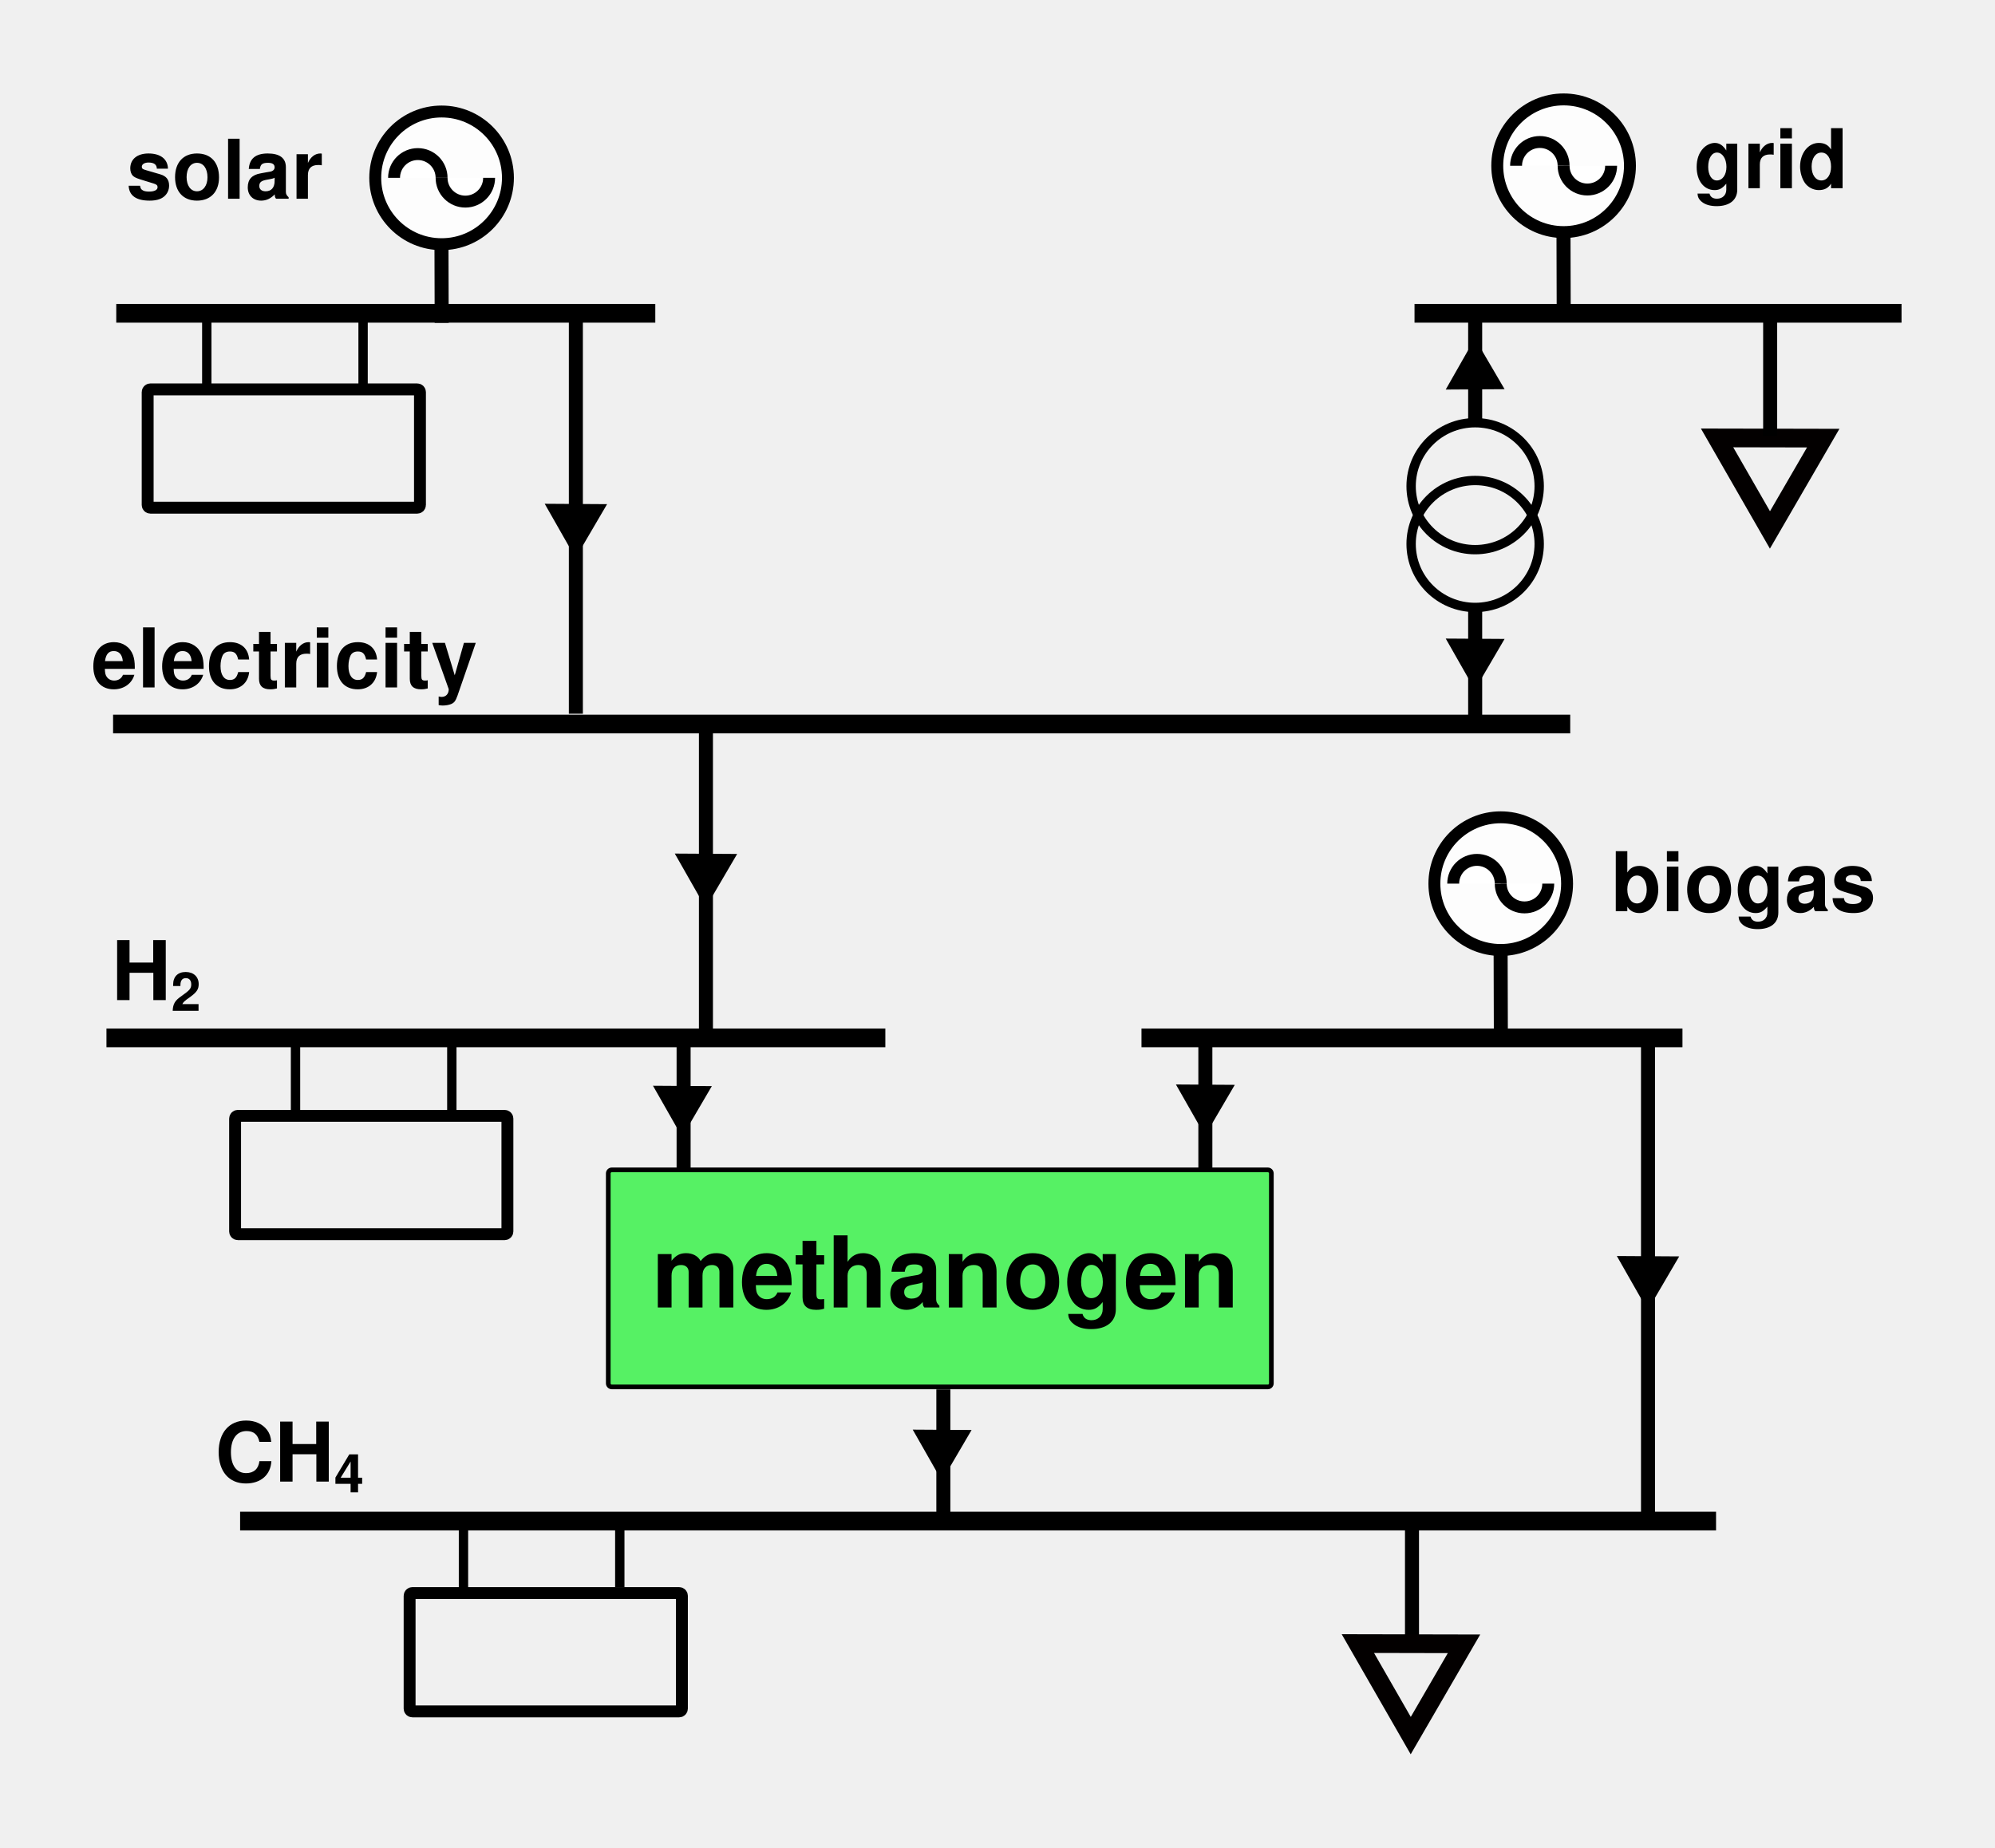
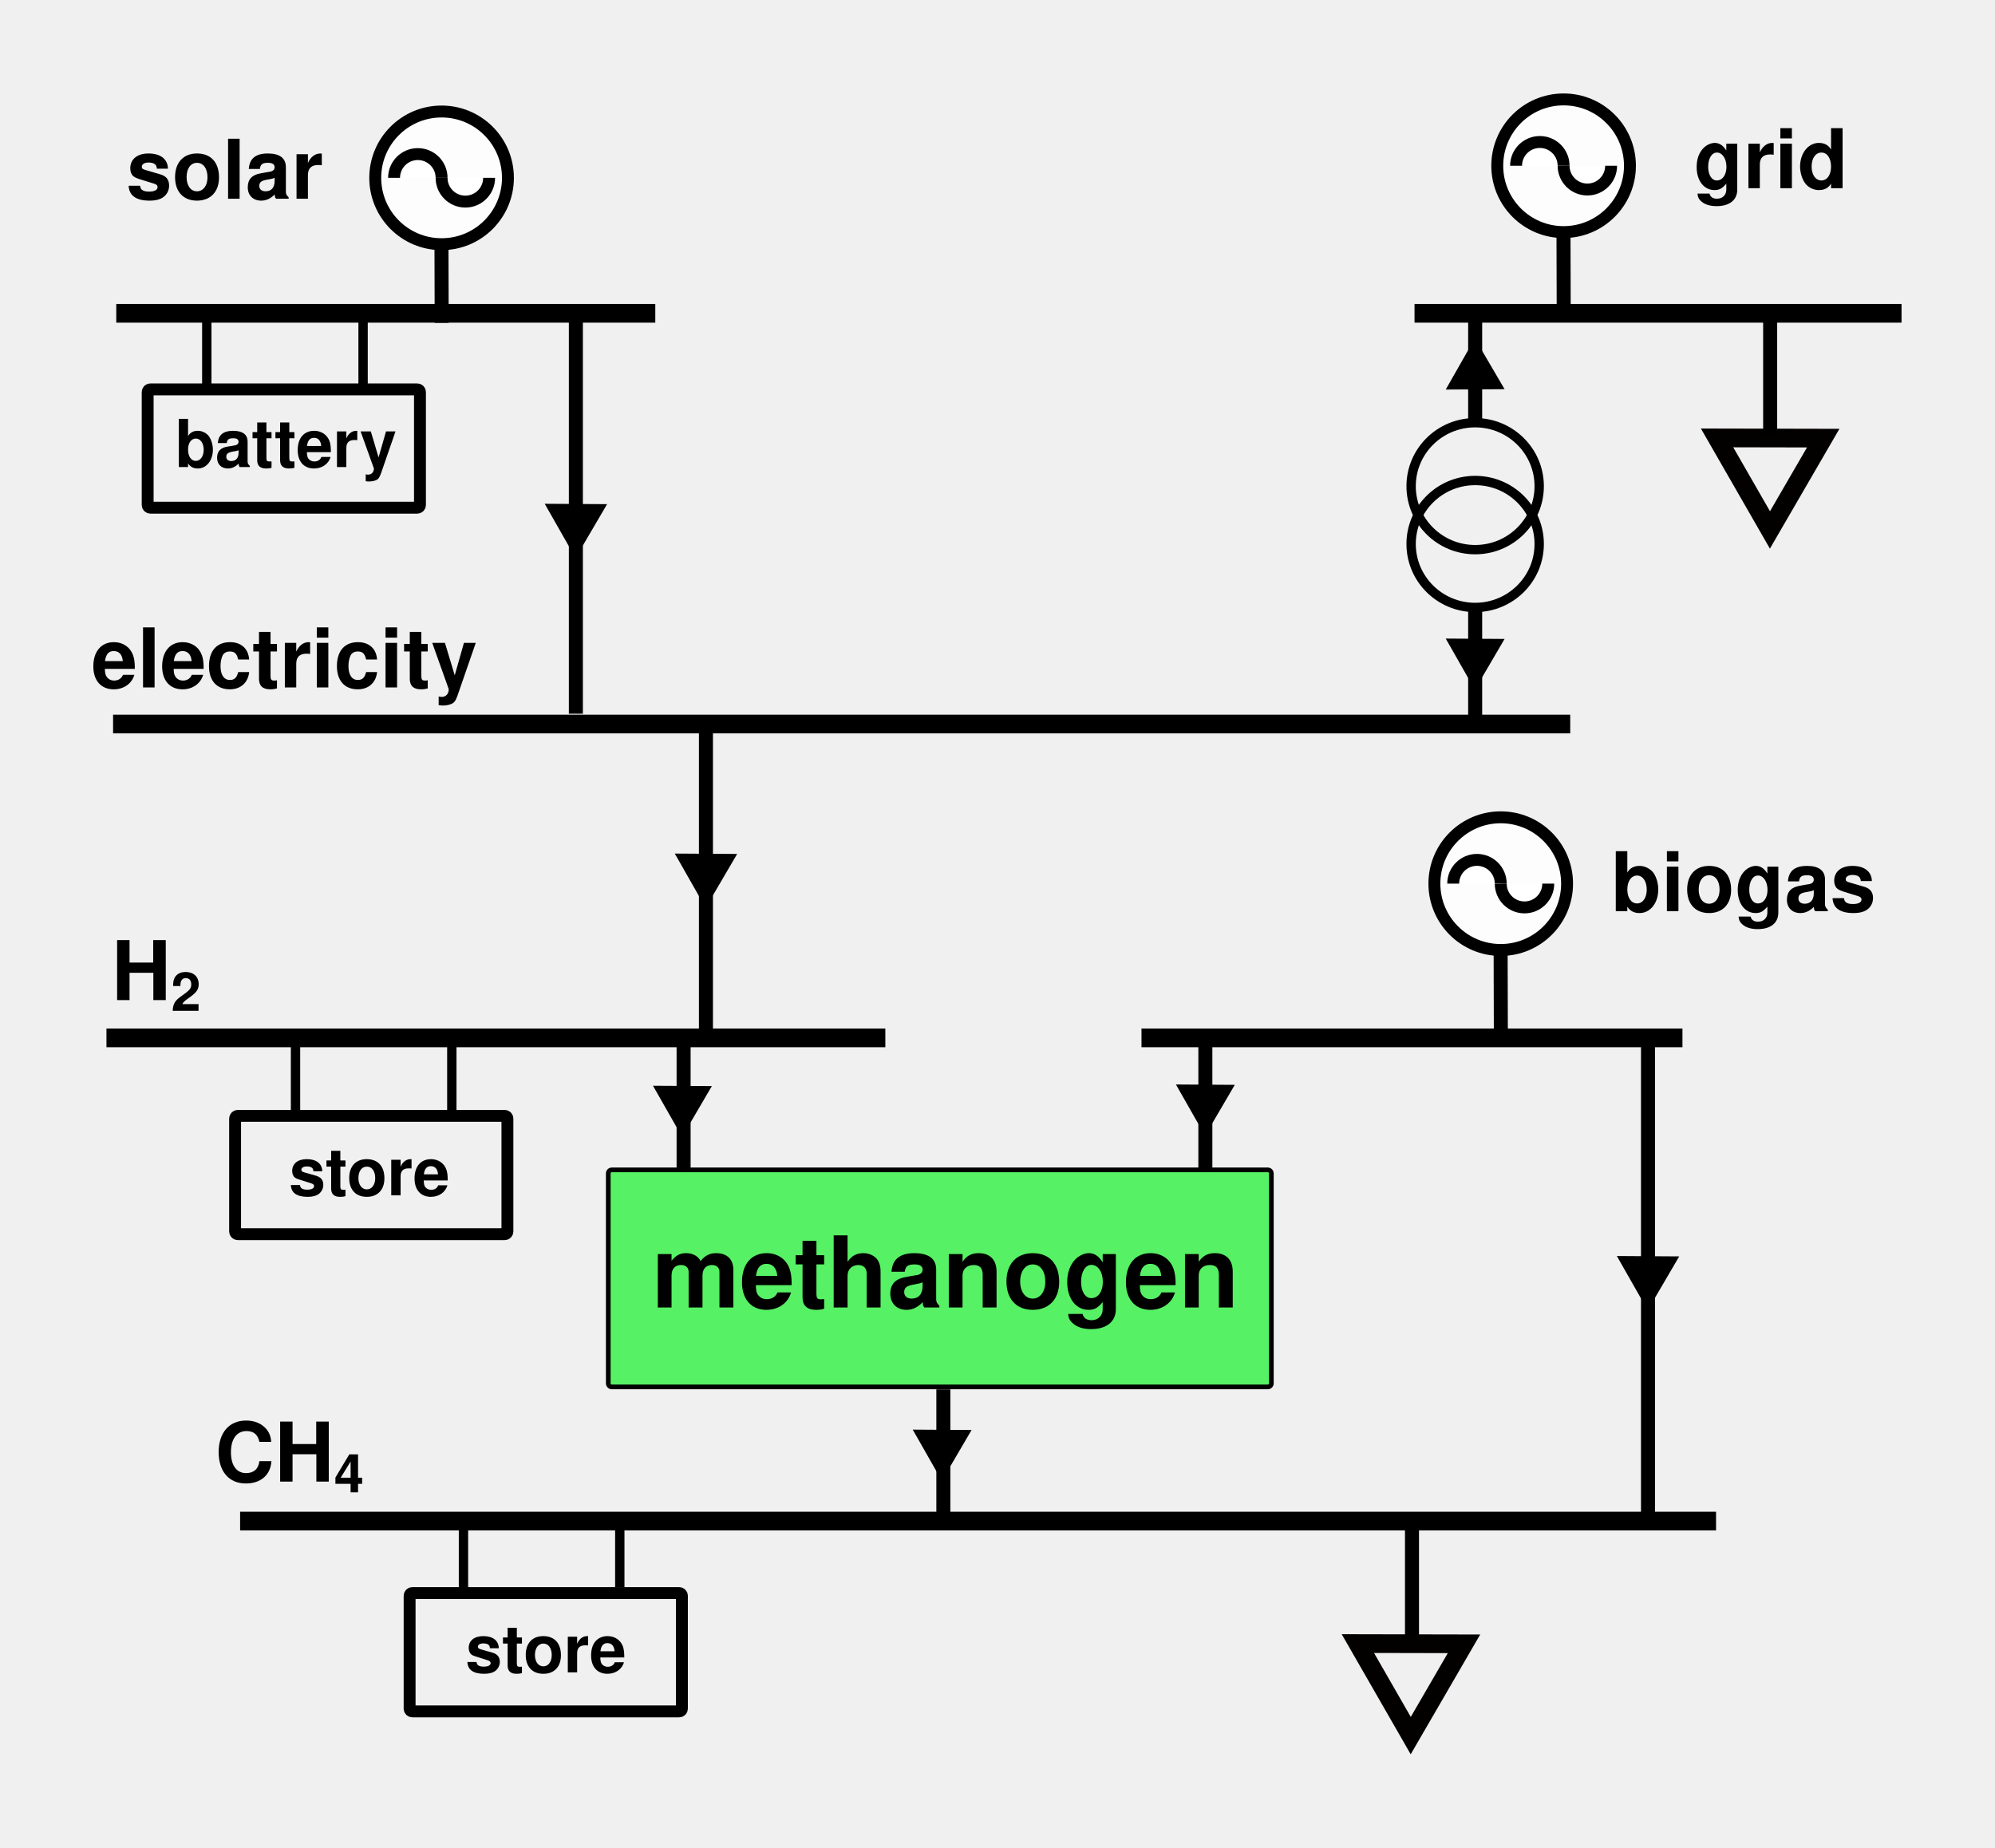
<svg xmlns="http://www.w3.org/2000/svg" xmlns:xlink="http://www.w3.org/1999/xlink" width="213.448mm" height="197.712mm" viewBox="0 0 213.448 197.712" version="1.1" id="svg5">
  <defs id="defs2">
    <rect x="581.026" y="382.034" width="205.068" height="62.28" id="rect8242" />
    <linearGradient id="linearGradient1225">
      <stop style="stop-color:#000000;stop-opacity:1;" offset="0" id="stop1221" />
      <stop style="stop-color:#000000;stop-opacity:0;" offset="1" id="stop1223" />
    </linearGradient>
    <marker style="overflow:visible" id="Scissors" refX="0" refY="0" orient="auto">
      <path style="fill:context-stroke" d="M 9.09,-3.606 C 8.12,-4.777 6.37,-4.736 5.062,-4.233 l -8.212,3.078 c -2.388,-1.307 -4.748,-0.933 -4.748,-1.569 0,-0.497 0.457,-0.388 0.388,-1.683 -0.066,-1.243 -1.364,-2.163 -2.59,-2.082 -1.227,-0.007 -2.499,0.933 -2.51,2.23 -0.091,1.306 1.007,2.52 2.307,2.605 1.522,0.227 4.218,-0.696 5.483,1.571 -0.942,1.738 -2.614,1.743 -4.126,1.656 -1.255,-0.072 -2.762,0.287 -3.361,1.521 -0.578,1.182 -0.011,2.865 1.317,3.226 1.34,0.492 3.181,-0.13 3.499,-1.671 0.246,-1.188 -0.595,-1.746 -0.273,-2.177 0.244,-0.325 1.791,-0.137 4.547,-1.375 L 5.676,4.233 C 6.8,4.547 8.173,4.536 9.168,3.431 l -9.22,-3.485 z m -18.308,-1.901 c 1.295,0.723 1.189,2.684 -0.156,3.063 -1.217,0.424 -2.771,-0.759 -2.383,-2.077 0.227,-1.082 1.653,-1.481 2.54,-0.986 z m 0.056,8.017 c 1.351,0.499 1.121,2.784 -0.252,3.092 -0.911,0.316 -2.214,-0.139 -2.306,-1.212 -0.178,-1.305 1.356,-2.484 2.558,-1.879 z" id="schere" />
    </marker>
    <marker style="overflow:visible" id="TriangleOutM" refX="0" refY="0" orient="auto">
      <path transform="scale(0.4)" style="fill:context-stroke;fill-rule:evenodd;stroke:context-stroke;stroke-width:1pt" d="M 5.77,0 -2.88,5 V -5 Z" id="path24767" />
    </marker>
    <marker style="overflow:visible" id="DiamondSstart" refX="0" refY="0" orient="auto">
      <path transform="matrix(0.2,0,0,0.2,1.2,0)" style="fill:context-stroke;fill-rule:evenodd;stroke:context-stroke;stroke-width:1pt" d="M 0,-7.071 -7.071,0 0,7.071 7.071,0 Z" id="path24716" />
    </marker>
    <marker style="overflow:visible" id="Club" refX="0" refY="0" orient="auto">
      <path transform="scale(0.6)" style="fill:context-stroke;fill-rule:evenodd;stroke:context-stroke;stroke-width:0.746pt" d="m -1.597,-7.098 c -1.889,0 -3.426,1.537 -3.426,3.426 0,0.657 0.238,1.227 0.559,1.748 -0.039,0.032 -0.08,0.058 -0.117,0.093 -0.622,-0.855 -1.589,-1.445 -2.727,-1.445 -1.889,-1e-7 -3.426,1.537 -3.426,3.426 0,1.889 1.537,3.426 3.426,3.426 0.993,0 1.869,-0.442 2.494,-1.119 -0.125,0.355 -0.21,0.721 -0.21,1.119 0,1.889 1.537,3.426 3.426,3.426 1.889,0 3.426,-1.537 3.426,-3.426 0,-0.793 -0.316,-1.494 -0.769,-2.074 C 2.415,1.766 3.772,2.297 4.766,3.834 4.028,3.096 3.554,1.753 3.554,-0.059 l -0.629,-0.047 0.583,-0.023 c 0,-1.812 0.451,-3.154 1.189,-3.893 -0.959,1.482 -2.257,2.026 -3.566,2.308 0.404,-0.562 0.699,-1.213 0.699,-1.958 0,-1.889 -1.537,-3.426 -3.426,-3.426 z" id="path24851" />
    </marker>
    <marker style="overflow:visible" id="EmptyTriangleInL" refX="0" refY="0" orient="auto">
      <path transform="matrix(-0.8,0,0,-0.8,4.8,0)" style="fill:context-fill;fill-rule:evenodd;stroke:context-stroke;stroke-width:1pt" d="M 5.77,0 -2.88,5 V -5 Z" id="path24773" />
    </marker>
    <marker style="overflow:visible" id="Arrow2Lstart" refX="0" refY="0" orient="auto">
      <path transform="matrix(1.1,0,0,1.1,1.1,0)" d="M 8.719,4.034 -2.207,0.016 8.719,-4.002 c -1.745,2.372 -1.735,5.617 -6e-7,8.035 z" style="fill:context-stroke;fill-rule:evenodd;stroke:context-stroke;stroke-width:0.625;stroke-linejoin:round" id="path24640" />
    </marker>
    <marker style="overflow:visible" id="marker25008" refX="0" refY="0" orient="auto">
      <path transform="matrix(-0.8,0,0,-0.8,-10,0)" style="fill:context-stroke;fill-rule:evenodd;stroke:context-stroke;stroke-width:1pt" d="M 0,0 5,-5 -12.5,0 5,5 Z" id="path25006" />
    </marker>
    <marker style="overflow:visible" id="marker24994" refX="0" refY="0" orient="auto">
      <path transform="matrix(-0.8,0,0,-0.8,-10,0)" style="fill:context-stroke;fill-rule:evenodd;stroke:context-stroke;stroke-width:1pt" d="M 0,0 5,-5 -12.5,0 5,5 Z" id="path24992" />
    </marker>
    <marker style="overflow:visible" id="marker24988" refX="0" refY="0" orient="auto">
      <path transform="matrix(-0.8,0,0,-0.8,-10,0)" style="fill:context-stroke;fill-rule:evenodd;stroke:context-stroke;stroke-width:1pt" d="M 0,0 5,-5 -12.5,0 5,5 Z" id="path24986" />
    </marker>
    <marker id="ExperimentalArrow" refX="5" refY="3" orient="auto-start-reverse">
      <path style="fill:context-stroke" d="M 10,3 0,6 V 0 Z" id="path24875" />
    </marker>
    <marker style="overflow:visible" id="Arrow1Lend" refX="0" refY="0" orient="auto">
      <path transform="matrix(-0.8,0,0,-0.8,-10,0)" style="fill:context-stroke;fill-rule:evenodd;stroke:context-stroke;stroke-width:1pt" d="M 0,0 5,-5 -12.5,0 5,5 Z" id="path24625" />
    </marker>
    <linearGradient id="linearGradient852">
      <stop style="stop-color:#000000;stop-opacity:1;" offset="0" id="stop848" />
      <stop style="stop-color:#000000;stop-opacity:0;" offset="1" id="stop850" />
    </linearGradient>
    <radialGradient xlink:href="#linearGradient1225" id="radialGradient1229" cx="146.182" cy="163.946" fx="146.182" fy="163.946" r="35.692" gradientTransform="matrix(1,0,0,0.4811333,-30.24178,95.22093)" gradientUnits="userSpaceOnUse" />
    <marker style="overflow:visible" id="TriangleOutM-8" refX="0" refY="0" orient="auto">
      <path transform="scale(0.4)" style="fill:context-stroke;fill-rule:evenodd;stroke:context-stroke;stroke-width:1pt" d="M 5.77,0 -2.88,5 V -5 Z" id="path24767-3" />
    </marker>
    <marker style="overflow:visible" id="TriangleOutM-3" refX="0" refY="0" orient="auto">
      <path transform="scale(0.4)" style="fill:context-stroke;fill-rule:evenodd;stroke:context-stroke;stroke-width:1pt" d="M 5.77,0 -2.88,5 V -5 Z" id="path24767-8" />
    </marker>
  </defs>
  <path style="fill:none;stroke:#000000;stroke-width:2;stroke-linecap:butt;stroke-linejoin:miter;stroke-miterlimit:4;stroke-dasharray:none;stroke-opacity:1" d="M 12.098,77.471 H 168" id="path3446" />
  <path style="fill:none;stroke:#000000;stroke-width:2;stroke-linecap:butt;stroke-linejoin:miter;stroke-miterlimit:4;stroke-dasharray:none;stroke-opacity:1" d="M 11.39,111.054 H 94.724" id="path3446-6" />
  <path style="fill:none;stroke:#000000;stroke-width:2;stroke-linecap:butt;stroke-linejoin:miter;stroke-miterlimit:4;stroke-dasharray:none;stroke-opacity:1" d="m 122.13,111.054 h 48.571 9.308" id="path3446-6-6" />
  <path style="fill:none;stroke:#000000;stroke-width:2;stroke-linecap:butt;stroke-linejoin:miter;stroke-miterlimit:4;stroke-dasharray:none;stroke-opacity:1" d="m 151.342,33.525 h 52.106" id="path3446-6-6-1" />
  <path style="fill:none;stroke:#000000;stroke-width:2;stroke-linecap:butt;stroke-linejoin:miter;stroke-miterlimit:4;stroke-dasharray:none;stroke-opacity:1" d="M 25.689,162.756 H 183.603" id="path3446-6-6-2" />
  <g id="g3411-7-6" transform="matrix(1.05939,0,0,1.05939,33.44616,19.05325)" style="stroke:#000000;stroke-opacity:1">
    <g id="g5131" transform="matrix(0.6374067,0,0,0.6374067,41.99563,26.97487)">
      <circle style="fill:#ffffff;fill-opacity:0.87;stroke:#000000;stroke-width:1.888;stroke-miterlimit:4;stroke-dasharray:none;stroke-opacity:1" id="path3291-1-8" cx="122.367" cy="69.485" r="10.512" />
      <g id="g3375-5-6" transform="matrix(0.5537021,0,0,0.5537021,49.64693,36.96547)" style="stroke:#000000;stroke-width:3.41;stroke-miterlimit:4;stroke-dasharray:none;stroke-opacity:1">
        <path id="path846-5-7" style="fill:#ffffff;fill-opacity:0.87;stroke:#000000;stroke-width:3.41;stroke-miterlimit:4;stroke-dasharray:none;stroke-opacity:1" d="m 131.333,58.73 c 2.3e-4,3.755 3.045,6.8 6.8,6.8 3.755,5.5e-5 6.8,-3.044 6.8,-6.8" />
        <path id="path2627-8-1" style="fill:#ffffff;fill-opacity:0.87;stroke:#000000;stroke-width:3.41;stroke-miterlimit:4;stroke-dasharray:none;stroke-opacity:1" d="m 131.333,58.73 c 6e-5,-3.756 -3.044,-6.8 -6.8,-6.8 -3.756,-5.5e-5 -6.8,3.044 -6.8,6.8" />
      </g>
    </g>
  </g>
  <text xml:space="preserve" style="font-style:normal;font-variant:normal;font-weight:bold;font-stretch:normal;font-size:8.819px;line-height:1.25;font-family:Helvetica;-inkscape-font-specification:'Helvetica Bold';word-spacing:0px;stroke-width:0.265" x="9.798" y="73.554" id="text9749">
    <tspan id="tspan9747" style="font-style:normal;font-variant:normal;font-weight:bold;font-stretch:normal;font-size:8.819px;font-family:Helvetica;-inkscape-font-specification:'Helvetica Bold';stroke-width:0.265" x="9.798" y="73.554">electricity</tspan>
  </text>
  <text xml:space="preserve" style="font-style:normal;font-variant:normal;font-weight:bold;font-stretch:normal;font-size:8.819px;line-height:1.25;font-family:Helvetica;-inkscape-font-specification:'Helvetica Bold';word-spacing:0px;stroke-width:0.265" x="172.361" y="97.495" id="text9749-1">
    <tspan id="tspan9747-3" style="font-style:normal;font-variant:normal;font-weight:bold;font-stretch:normal;font-size:8.819px;font-family:Helvetica;-inkscape-font-specification:'Helvetica Bold';stroke-width:0.265" x="172.361" y="97.495">biogas</tspan>
  </text>
  <text xml:space="preserve" style="font-weight:bold;font-size:8.819px;line-height:1.25;font-family:'AU Passata';-inkscape-font-specification:'AU Passata Bold';word-spacing:0px;stroke-width:0.265" x="164.009" y="96.459" id="text9749-1-1">
    <tspan id="tspan9747-3-7" style="font-size:8.819px;stroke-width:0.265" x="164.009" y="96.459" />
  </text>
  <text xml:space="preserve" style="font-style:normal;font-variant:normal;font-weight:bold;font-stretch:normal;font-size:8.819px;line-height:1.25;font-family:Helvetica;-inkscape-font-specification:'Helvetica Bold';word-spacing:0px;stroke-width:0.265" x="23.004" y="158.531" id="text9749-1-3">
    <tspan id="tspan9747-3-3" style="font-style:normal;font-variant:normal;font-weight:bold;font-stretch:normal;font-size:8.819px;font-family:Helvetica;-inkscape-font-specification:'Helvetica Bold';stroke-width:0.265" x="23.004" y="158.531">CH<tspan style="font-style:normal;font-variant:normal;font-weight:bold;font-stretch:normal;font-size:65%;font-family:Helvetica;-inkscape-font-specification:'Helvetica Bold';baseline-shift:sub" id="tspan51868-7">4</tspan>
    </tspan>
  </text>
  <text xml:space="preserve" style="font-style:normal;font-variant:normal;font-weight:bold;font-stretch:normal;font-size:8.819px;line-height:1.25;font-family:Helvetica;-inkscape-font-specification:'Helvetica Bold';word-spacing:0px;stroke-width:0.265" x="11.937" y="107.012" id="text9749-6">
    <tspan id="tspan9747-6" style="font-style:normal;font-variant:normal;font-weight:bold;font-stretch:normal;font-size:8.819px;font-family:Helvetica;-inkscape-font-specification:'Helvetica Bold';stroke-width:0.265" x="11.937" y="107.012">H<tspan style="font-style:normal;font-variant:normal;font-weight:bold;font-stretch:normal;font-size:65%;font-family:Helvetica;-inkscape-font-specification:'Helvetica Bold';baseline-shift:sub" id="tspan31759">2</tspan>
    </tspan>
  </text>
  <text xml:space="preserve" style="font-style:normal;font-variant:normal;font-weight:bold;font-stretch:normal;font-size:8.819px;line-height:1.25;font-family:Helvetica;-inkscape-font-specification:'Helvetica Bold';word-spacing:0px;stroke-width:0.265" x="181.167" y="20.135" id="text9749-5-0">
    <tspan id="tspan9747-0-0" style="font-style:normal;font-variant:normal;font-weight:bold;font-stretch:normal;font-size:8.819px;font-family:Helvetica;-inkscape-font-specification:'Helvetica Bold';stroke-width:0.265" x="181.167" y="20.135">grid</tspan>
  </text>
  <path style="fill:none;stroke:#000000;stroke-width:1.5;stroke-linecap:butt;stroke-linejoin:miter;stroke-miterlimit:4;stroke-dasharray:none;stroke-dashoffset:0;stroke-opacity:1;paint-order:normal" d="M 75.529,77.071 V 111.682" id="path24620" />
  <path style="fill:#000000;fill-opacity:1;stroke:#000000;stroke-width:1.5;stroke-linecap:butt;stroke-miterlimit:4;stroke-dasharray:none;stroke-dashoffset:0;stroke-opacity:1;paint-order:normal" id="path25298" d="m 75.506,95.633 -2.016,-3.542 4.075,0.025 z" />
  <path style="fill:none;stroke:#000000;stroke-width:1.5;stroke-linecap:butt;stroke-linejoin:miter;stroke-miterlimit:4;stroke-dasharray:none;stroke-dashoffset:0;stroke-opacity:1;paint-order:normal" d="m 151.071,163.514 v 12.656" id="path24620-0-9" />
  <path style="fill:none;stroke:#000000;stroke-width:1.5;stroke-linecap:butt;stroke-linejoin:miter;stroke-miterlimit:4;stroke-dasharray:none;stroke-dashoffset:0;stroke-opacity:1;paint-order:normal" d="m 160.554,101.718 0.023,8.347" id="path24620-6-1" />
  <g id="g3411-7-6-3" transform="matrix(1.05939,0,0,1.05939,-79.87329,-56.4673)" style="stroke:#000000;stroke-opacity:1">
    <g id="g5131-3" transform="matrix(0.6374067,0,0,0.6374067,41.99563,26.97487)">
      <circle style="fill:#ffffff;fill-opacity:0.87;stroke:#000000;stroke-width:1.888;stroke-miterlimit:4;stroke-dasharray:none;stroke-opacity:1" id="path3291-1-8-8" cx="122.367" cy="69.485" r="10.512" />
      <g id="g3375-5-6-4" transform="matrix(0.5537021,0,0,0.5537021,49.64693,36.96547)" style="stroke:#000000;stroke-width:3.41;stroke-miterlimit:4;stroke-dasharray:none;stroke-opacity:1">
        <path id="path846-5-7-6" style="fill:#ffffff;fill-opacity:0.87;stroke:#000000;stroke-width:3.41;stroke-miterlimit:4;stroke-dasharray:none;stroke-opacity:1" d="m 131.333,58.73 c 2.3e-4,3.755 3.045,6.8 6.8,6.8 3.755,5.5e-5 6.8,-3.044 6.8,-6.8" />
        <path id="path2627-8-1-3" style="fill:#ffffff;fill-opacity:0.87;stroke:#000000;stroke-width:3.41;stroke-miterlimit:4;stroke-dasharray:none;stroke-opacity:1" d="m 131.333,58.73 c 6e-5,-3.756 -3.044,-6.8 -6.8,-6.8 -3.756,-5.5e-5 -6.8,3.044 -6.8,6.8" />
      </g>
    </g>
  </g>
  <path style="fill:none;stroke:#000000;stroke-width:1.5;stroke-linecap:butt;stroke-linejoin:miter;stroke-miterlimit:4;stroke-dasharray:none;stroke-dashoffset:0;stroke-opacity:1;paint-order:normal" d="m 47.234,26.198 0.023,8.347" id="path24620-6-1-0" />
  <g id="g3411-7-6-3-6" transform="matrix(1.05939,0,0,1.05939,40.17266,-57.76129)" style="stroke:#000000;stroke-opacity:1">
    <g id="g5131-3-9" transform="matrix(0.6374067,0,0,0.6374067,41.99563,26.97487)">
      <circle style="fill:#ffffff;fill-opacity:0.87;stroke:#000000;stroke-width:1.888;stroke-miterlimit:4;stroke-dasharray:none;stroke-opacity:1" id="path3291-1-8-8-5" cx="122.367" cy="69.485" r="10.512" />
      <g id="g3375-5-6-4-8" transform="matrix(0.5537021,0,0,0.5537021,49.64693,36.96547)" style="stroke:#000000;stroke-width:3.41;stroke-miterlimit:4;stroke-dasharray:none;stroke-opacity:1">
        <path id="path846-5-7-6-5" style="fill:#ffffff;fill-opacity:0.87;stroke:#000000;stroke-width:3.41;stroke-miterlimit:4;stroke-dasharray:none;stroke-opacity:1" d="m 131.333,58.73 c 2.3e-4,3.755 3.045,6.8 6.8,6.8 3.755,5.5e-5 6.8,-3.044 6.8,-6.8" />
        <path id="path2627-8-1-3-8" style="fill:#ffffff;fill-opacity:0.87;stroke:#000000;stroke-width:3.41;stroke-miterlimit:4;stroke-dasharray:none;stroke-opacity:1" d="m 131.333,58.73 c 6e-5,-3.756 -3.044,-6.8 -6.8,-6.8 -3.756,-5.5e-5 -6.8,3.044 -6.8,6.8" />
      </g>
    </g>
  </g>
  <path style="fill:none;stroke:#000000;stroke-width:1.5;stroke-linecap:butt;stroke-linejoin:miter;stroke-miterlimit:4;stroke-dasharray:none;stroke-dashoffset:0;stroke-opacity:1;paint-order:normal" d="m 167.28,24.904 0.023,8.347" id="path24620-6-1-0-3" />
  <path style="fill:none;stroke:#000000;stroke-width:1.5;stroke-linecap:butt;stroke-linejoin:miter;stroke-miterlimit:4;stroke-dasharray:none;stroke-dashoffset:0;stroke-opacity:1;paint-order:normal" d="m 73.14,111.868 v 13.336" id="path24620-6-1-5" />
  <path style="fill:#000000;fill-opacity:1;stroke:#000000;stroke-width:0.582;stroke-linecap:butt;stroke-miterlimit:4;stroke-dasharray:none;stroke-dashoffset:0;stroke-opacity:1;paint-order:normal" id="path25298-5-9-4-5" d="m 128.933,120.933 -2.617,-4.598 5.29,0.033 z" />
  <path style="fill:#000000;fill-opacity:1;stroke:#000000;stroke-width:0.582;stroke-linecap:butt;stroke-miterlimit:4;stroke-dasharray:none;stroke-dashoffset:0;stroke-opacity:1;paint-order:normal" id="path25298-5-9-4-5-6" d="m 72.983,121.067 -2.617,-4.598 5.29,0.033 z" />
  <path style="fill:none;stroke:#000000;stroke-width:1.5;stroke-linecap:butt;stroke-linejoin:miter;stroke-miterlimit:4;stroke-dasharray:none;stroke-dashoffset:0;stroke-opacity:1;paint-order:normal" d="M 100.931,148.665 V 162" id="path24620-6-1-5-1" />
  <path style="fill:#000000;fill-opacity:1;stroke:#000000;stroke-width:0.582;stroke-linecap:butt;stroke-miterlimit:4;stroke-dasharray:none;stroke-dashoffset:0;stroke-opacity:1;paint-order:normal" id="path25298-5-9-4-5-6-9" d="m 100.773,157.864 -2.617,-4.598 5.29,0.033 z" />
  <path style="fill:none;stroke:#000000;stroke-width:1.5;stroke-linecap:butt;stroke-linejoin:miter;stroke-miterlimit:4;stroke-dasharray:none;stroke-dashoffset:0;stroke-opacity:1;paint-order:normal" d="m 128.963,111.672 v 13.336" id="path24620-6-1-5-6" />
  <g id="g39593" transform="translate(-2.048272,-24.01657)">
    <path style="fill:#000000;fill-opacity:1;stroke:#000000;stroke-width:0.582;stroke-linecap:butt;stroke-miterlimit:4;stroke-dasharray:none;stroke-dashoffset:0;stroke-opacity:1;paint-order:normal" id="path25298-5-9-4-5-0" d="m 159.848,97.236 -2.617,-4.598 5.29,0.033 z" />
    <path style="fill:none;stroke:#000000;stroke-width:1.5;stroke-linecap:butt;stroke-linejoin:miter;stroke-miterlimit:4;stroke-dasharray:none;stroke-dashoffset:0;stroke-opacity:1;paint-order:normal" d="M 159.878,89.107 V 100.919" id="path24620-6-1-5-6-9" />
  </g>
  <g id="g39593-8" transform="matrix(1,0,0,-1,-2.048272,134.0266)">
    <path style="fill:#000000;fill-opacity:1;stroke:#000000;stroke-width:0.582;stroke-linecap:butt;stroke-miterlimit:4;stroke-dasharray:none;stroke-dashoffset:0;stroke-opacity:1;paint-order:normal" id="path25298-5-9-4-5-0-45" d="m 159.848,97.236 -2.617,-4.598 5.29,0.033 z" />
    <path style="fill:none;stroke:#000000;stroke-width:1.5;stroke-linecap:butt;stroke-linejoin:miter;stroke-miterlimit:4;stroke-dasharray:none;stroke-dashoffset:0;stroke-opacity:1;paint-order:normal" d="M 159.878,89.107 V 100.919" id="path24620-6-1-5-6-9-7" />
  </g>
  <path style="fill:none;stroke:#000000;stroke-width:1.5;stroke-linecap:butt;stroke-linejoin:miter;stroke-miterlimit:4;stroke-dasharray:none;stroke-dashoffset:0;stroke-opacity:1;paint-order:normal" d="m 176.323,111.439 v 51.433" id="path24620-6-0" />
  <path style="fill:#000000;fill-opacity:1;stroke:#000000;stroke-width:1.5;stroke-linecap:butt;stroke-miterlimit:4;stroke-dasharray:none;stroke-dashoffset:0;stroke-opacity:1;paint-order:normal" id="path25298-5-3" d="m 176.299,138.695 -2.016,-3.542 4.075,0.025 z" />
  <text xml:space="preserve" style="font-weight:bold;font-size:14.111px;line-height:1.25;font-family:'AU Passata';-inkscape-font-specification:'AU Passata Bold';word-spacing:0px;stroke-width:0.265" x="97.053" y="123.121" id="text44049">
    <tspan id="tspan44047" style="stroke-width:0.265" x="97.053" y="123.121" />
  </text>
  <text xml:space="preserve" style="font-weight:bold;font-size:14.111px;line-height:1.25;font-family:'AU Passata';-inkscape-font-specification:'AU Passata Bold';word-spacing:0px;stroke-width:0.265" x="96.833" y="155.788" id="text32641">
    <tspan id="tspan32639" style="stroke-width:0.265" x="96.833" y="155.788" />
  </text>
  <g id="g15159" transform="matrix(0.9123404,0,0,0.9123404,11.96659,-14.72535)" style="stroke-width:1.096;stroke-miterlimit:4;stroke-dasharray:none">
    <ellipse style="fill:#000000;fill-opacity:0;stroke:#000000;stroke-width:1.096;stroke-miterlimit:4;stroke-dasharray:none" id="path1488-6-8" cx="159.878" cy="79.939" rx="7.51" ry="7.444" />
    <ellipse style="fill:#000000;fill-opacity:0;stroke:#000000;stroke-width:1.096;stroke-miterlimit:4;stroke-dasharray:none" id="path1488-6-8-5" cx="159.878" cy="73.16" rx="7.51" ry="7.444" />
  </g>
  <path style="fill:none;stroke:#000000;stroke-width:1;stroke-linecap:butt;stroke-linejoin:miter;stroke-miterlimit:4;stroke-dasharray:none;stroke-opacity:1" d="m 31.618,111.507 v 8.006" id="path22268-3-1-9" />
  <path style="fill:none;stroke:#000000;stroke-width:1;stroke-linecap:butt;stroke-linejoin:miter;stroke-miterlimit:4;stroke-dasharray:none;stroke-opacity:1" d="m 48.341,111.246 v 8.006" id="path22268-9-8-5-9" />
  <rect style="fill:none;fill-opacity:0.87;stroke:#000000;stroke-width:1.272;stroke-miterlimit:4;stroke-dasharray:none;stroke-opacity:1" id="rect22476-0-1" width="29.134" height="12.66" x="25.154" y="119.398" rx="0.291" />
  <text xml:space="preserve" transform="matrix(0.2645833,0,0,0.2645833,-1.875269,-24.01657)" id="text8240" style="font-weight:bold;font-size:53.333px;line-height:1.25;font-family:'AU Passata';-inkscape-font-specification:'AU Passata Bold';word-spacing:0px;white-space:pre;shape-inside:url(#rect8242)" />
  <text xml:space="preserve" style="font-size:7.056px;line-height:1.25;font-family:'AU Passata';-inkscape-font-specification:'AU Passata';word-spacing:0px;fill:#d45500;stroke-width:0.265" x="95.62" y="70.324" id="text41693">
    <tspan id="tspan41691" style="fill:#d45500;stroke-width:0.265" x="95.62" y="70.324" />
  </text>
  <path style="fill:none;stroke:#030000;stroke-width:2;stroke-miterlimit:4;stroke-dasharray:none;stroke-opacity:1" id="path1710" d="m 150.937,185.712 -5.657,-9.847 11.356,0.024 z" />
  <path style="fill:none;stroke:#030000;stroke-width:2;stroke-miterlimit:4;stroke-dasharray:none;stroke-opacity:1" id="path1710-3" d="m 189.369,56.704 -5.657,-9.847 11.356,0.024 z" />
  <path style="fill:none;stroke:#000000;stroke-width:1.5;stroke-linecap:butt;stroke-linejoin:miter;stroke-miterlimit:4;stroke-dasharray:none;stroke-dashoffset:0;stroke-opacity:1;paint-order:normal" d="M 189.392,33.992 V 46.648" id="path24620-0-9-2" />
  <g id="g52970" transform="translate(-12.24769,-27.74093)">
    <g id="g9723" transform="translate(0,-6.160055)">
      <rect style="fill:#56f164;fill-opacity:1;stroke:#000000;stroke-width:0.5" id="rect4531" width="70.945" height="23.224" x="77.327" y="159.078" rx="0.38" />
      <text xml:space="preserve" style="font-style:normal;font-variant:normal;font-weight:bold;font-stretch:normal;font-size:10.583px;line-height:1.25;font-family:Helvetica;-inkscape-font-specification:'Helvetica Bold';word-spacing:0px;stroke-width:0.265" x="81.99" y="173.805" id="text9749-5-7-2">
        <tspan id="tspan9747-0-00-5" style="font-style:normal;font-variant:normal;font-weight:bold;font-stretch:normal;font-size:10.583px;font-family:Helvetica;-inkscape-font-specification:'Helvetica Bold';stroke-width:0.265" x="81.99" y="173.805">methanogen</tspan>
      </text>
    </g>
  </g>
  <path style="fill:none;stroke:#000000;stroke-width:2;stroke-linecap:butt;stroke-linejoin:miter;stroke-miterlimit:4;stroke-dasharray:none;stroke-opacity:1" d="M 12.439,33.525 H 70.111" id="path3446-6-6-1-6" />
  <g id="g49796-0" transform="translate(-22.67145,-51.39196)" style="stroke-width:1.5;stroke-miterlimit:4;stroke-dasharray:none">
    <path style="fill:none;stroke:#000000;stroke-width:1.5;stroke-linecap:butt;stroke-linejoin:miter;stroke-miterlimit:4;stroke-dasharray:none;stroke-dashoffset:0;stroke-opacity:1;paint-order:normal" d="m 84.284,85.098 v 42.663" id="path24620-4" />
    <path style="fill:#000000;fill-opacity:1;stroke:#000000;stroke-width:12.654;stroke-linecap:butt;stroke-miterlimit:4;stroke-dasharray:none;stroke-dashoffset:0;stroke-opacity:1;paint-order:normal" id="path25298-6" d="m 399.683,400.244 -32.825,-10.218 25.262,-23.319 z" transform="matrix(0.08659943,0.08094482,-0.08094482,0.08659943,82.04583,42.58269)" />
  </g>
  <path style="fill:none;stroke:#000000;stroke-width:1;stroke-linecap:butt;stroke-linejoin:miter;stroke-miterlimit:4;stroke-dasharray:none;stroke-opacity:1" d="m 49.588,162.103 v 8.006" id="path22268-3-1-9-3" />
  <path style="fill:none;stroke:#000000;stroke-width:1;stroke-linecap:butt;stroke-linejoin:miter;stroke-miterlimit:4;stroke-dasharray:none;stroke-opacity:1" d="m 66.312,161.842 v 8.006" id="path22268-9-8-5-9-2" />
  <path style="fill:none;stroke:#000000;stroke-width:1;stroke-linecap:butt;stroke-linejoin:miter;stroke-miterlimit:4;stroke-dasharray:none;stroke-opacity:1" d="m 22.124,33.946 v 8.006" id="path22268-3-1-9-9" />
  <path style="fill:none;stroke:#000000;stroke-width:1;stroke-linecap:butt;stroke-linejoin:miter;stroke-miterlimit:4;stroke-dasharray:none;stroke-opacity:1" d="m 38.847,33.685 v 8.006" id="path22268-9-8-5-9-6" />
  <rect style="fill:none;fill-opacity:0.87;stroke:#000000;stroke-width:1.272;stroke-miterlimit:4;stroke-dasharray:none;stroke-opacity:1" id="rect22476-0-1-3" width="29.134" height="12.66" x="15.799" y="41.664" rx="0.291" />
  <rect style="fill:none;fill-opacity:0.87;stroke:#000000;stroke-width:1.272;stroke-miterlimit:4;stroke-dasharray:none;stroke-opacity:1" id="rect22476-0-1-5" width="29.134" height="12.66" x="43.825" y="170.46" rx="0.291" />
  <text xml:space="preserve" style="font-style:normal;font-variant:normal;font-weight:bold;font-stretch:normal;font-size:8.819px;line-height:1.25;font-family:Helvetica;-inkscape-font-specification:'Helvetica Bold';word-spacing:0px;stroke-width:0.265" x="13.514" y="21.264" id="text9749-5">
    <tspan id="tspan15921" x="13.514" y="21.264">
      <tspan id="tspan9747-9" style="font-style:normal;font-variant:normal;font-weight:bold;font-stretch:normal;font-size:8.819px;font-family:Helvetica;-inkscape-font-specification:'Helvetica Bold';stroke-width:0.265" x="13.514" y="21.264">solar</tspan>
    </tspan>
    <tspan id="tspan15923" x="13.514" y="32.288" />
  </text>
+   <text xml:space="preserve" style="font-size:7.056px;line-height:1.25;font-family:Helvetica;-inkscape-font-specification:Helvetica;word-spacing:0px;stroke-width:0.265" x="18.715" y="49.97" id="text9044">
+     <tspan id="tspan9042" style="font-style:normal;font-variant:normal;font-weight:bold;font-stretch:normal;font-size:7.056px;font-family:Helvetica;-inkscape-font-specification:'Helvetica Bold';stroke-width:0.265" x="18.715" y="49.97">battery</tspan>
+   </text>
+   <text xml:space="preserve" style="font-size:7.056px;line-height:1.25;font-family:Helvetica;-inkscape-font-specification:Helvetica;word-spacing:0px;stroke-width:0.265" x="30.917" y="127.907" id="text9044-3">
+     <tspan id="tspan9042-9" style="font-style:normal;font-variant:normal;font-weight:bold;font-stretch:normal;font-size:7.056px;font-family:Helvetica;-inkscape-font-specification:'Helvetica Bold';stroke-width:0.265" x="30.917" y="127.907">store</tspan>
+   </text>
+   <text xml:space="preserve" style="font-size:7.056px;line-height:1.25;font-family:Helvetica;-inkscape-font-specification:Helvetica;word-spacing:0px;stroke-width:0.265" x="49.806" y="178.94" id="text9044-3-5">
+     <tspan id="tspan9042-9-7" style="font-style:normal;font-variant:normal;font-weight:bold;font-stretch:normal;font-size:7.056px;font-family:Helvetica;-inkscape-font-specification:'Helvetica Bold';stroke-width:0.265" x="49.806" y="178.94">store</tspan>
+   </text>
</svg>
